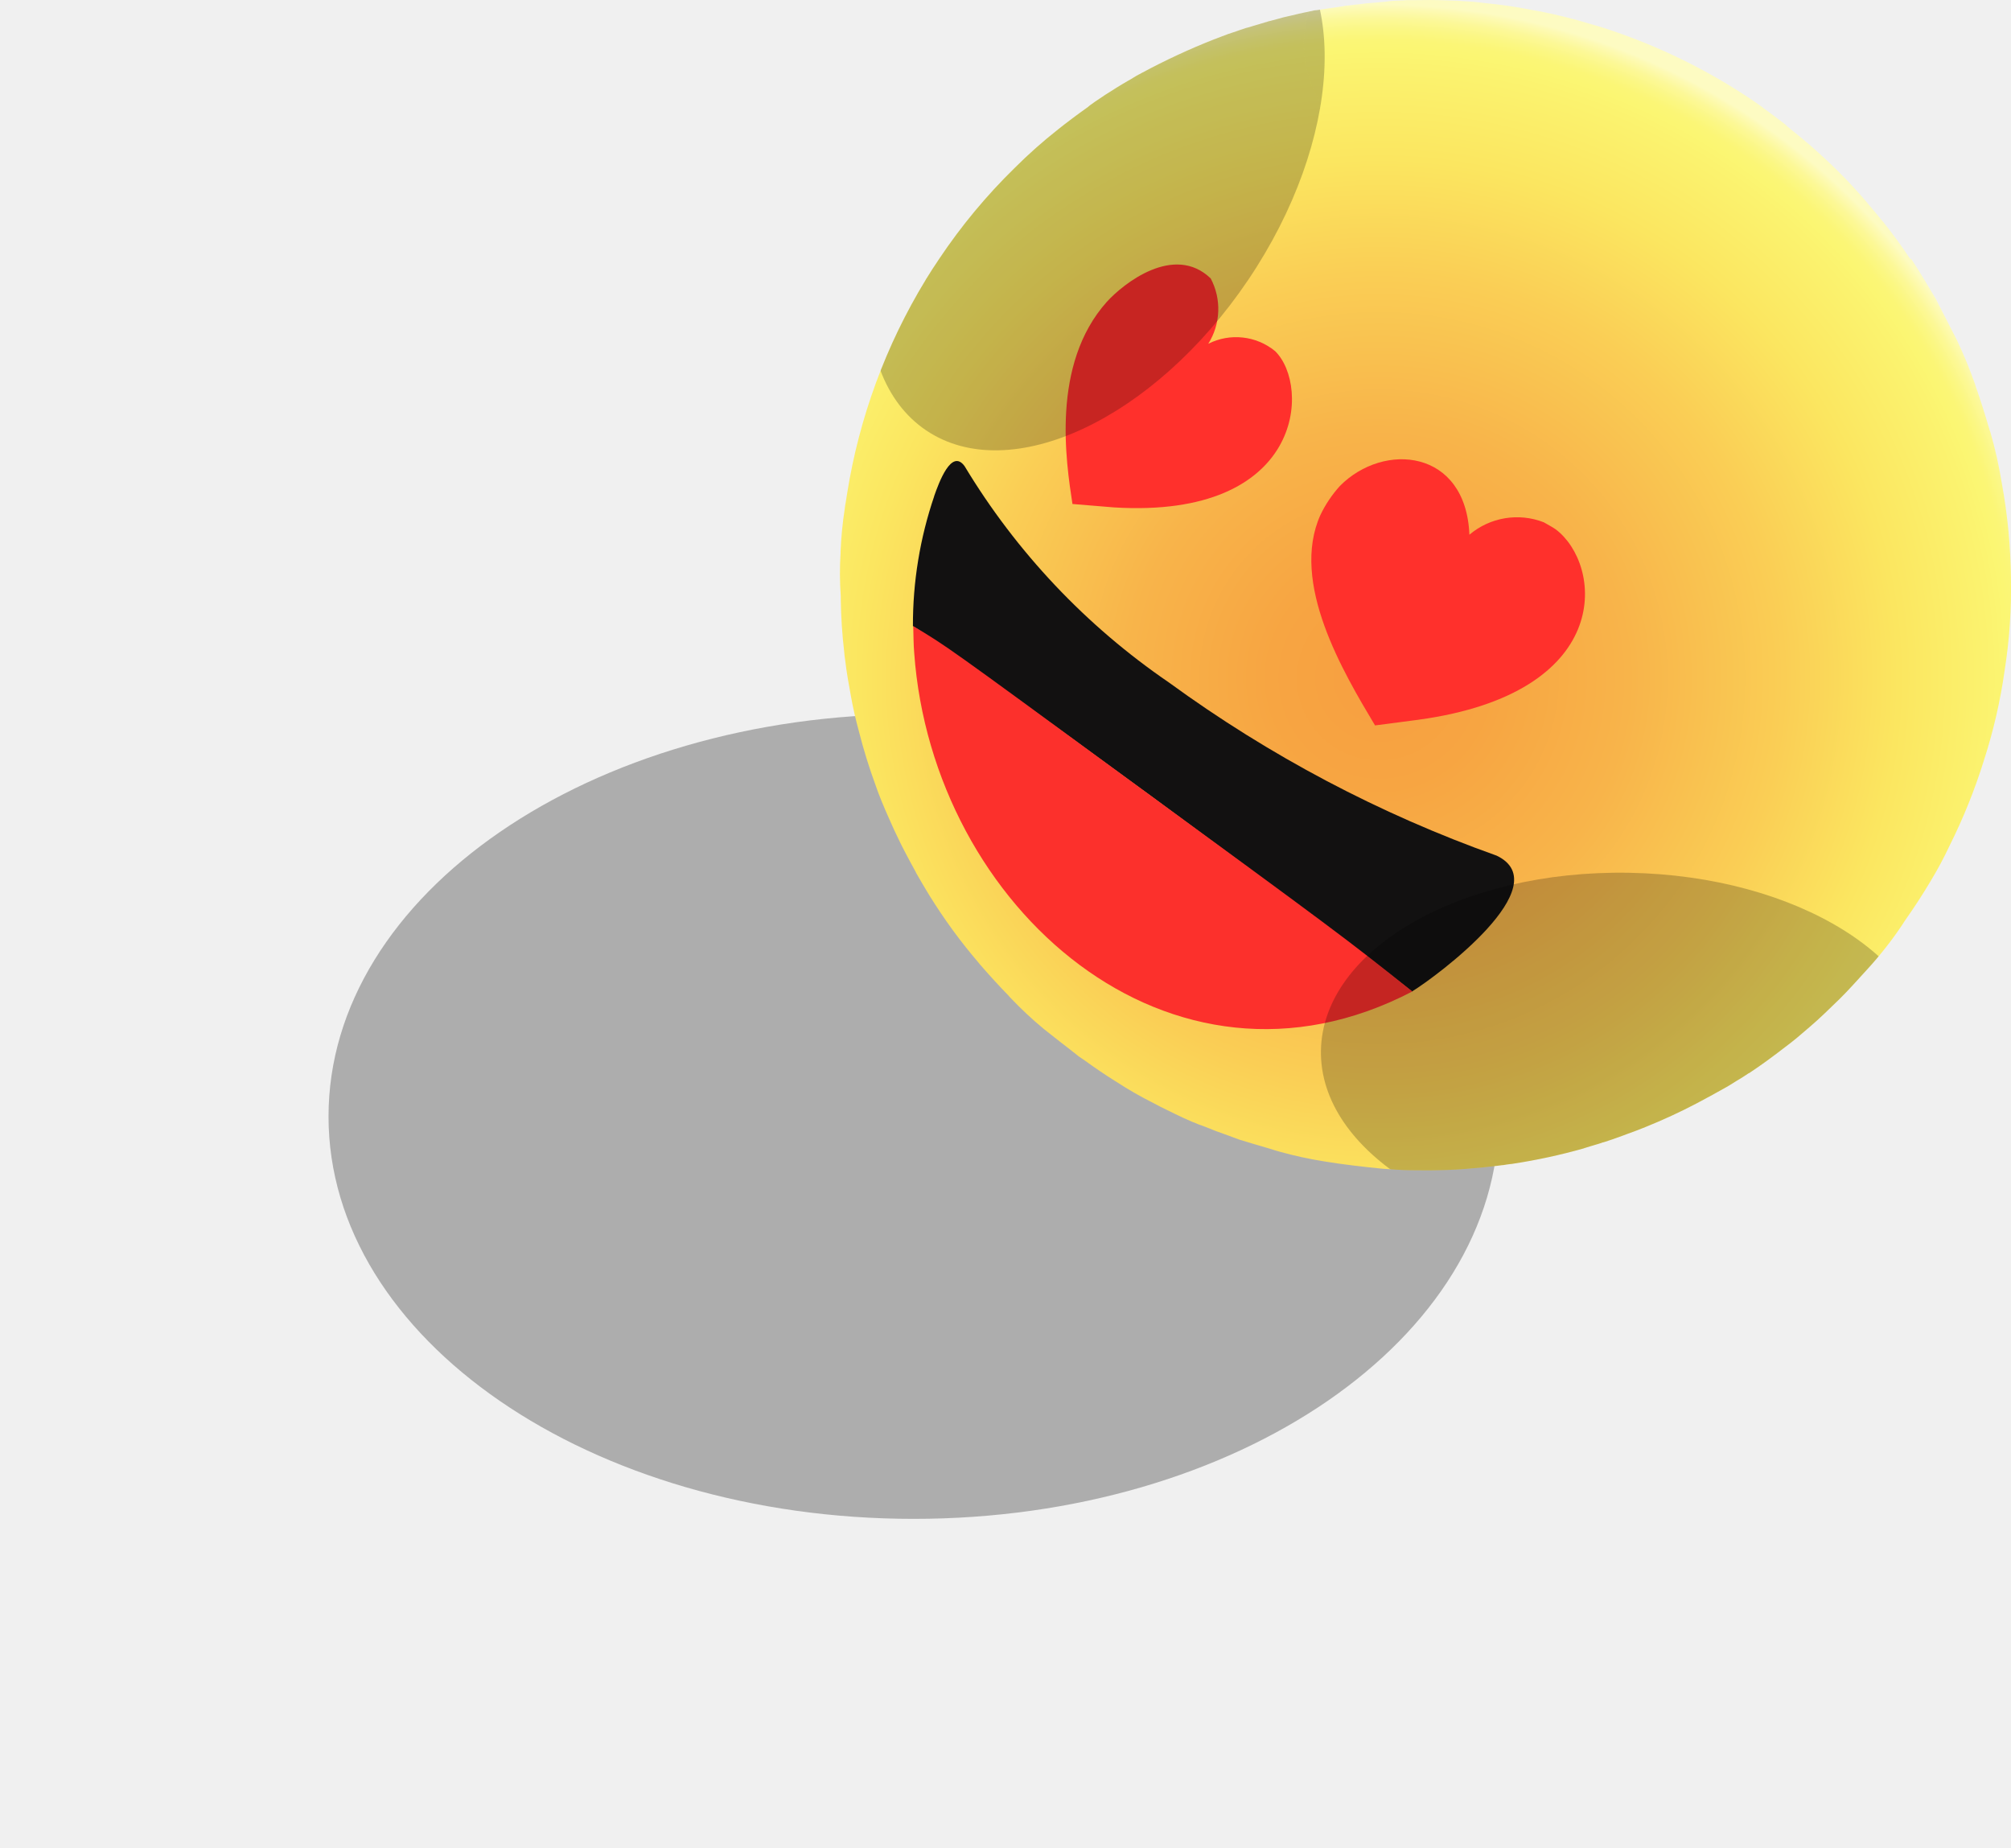
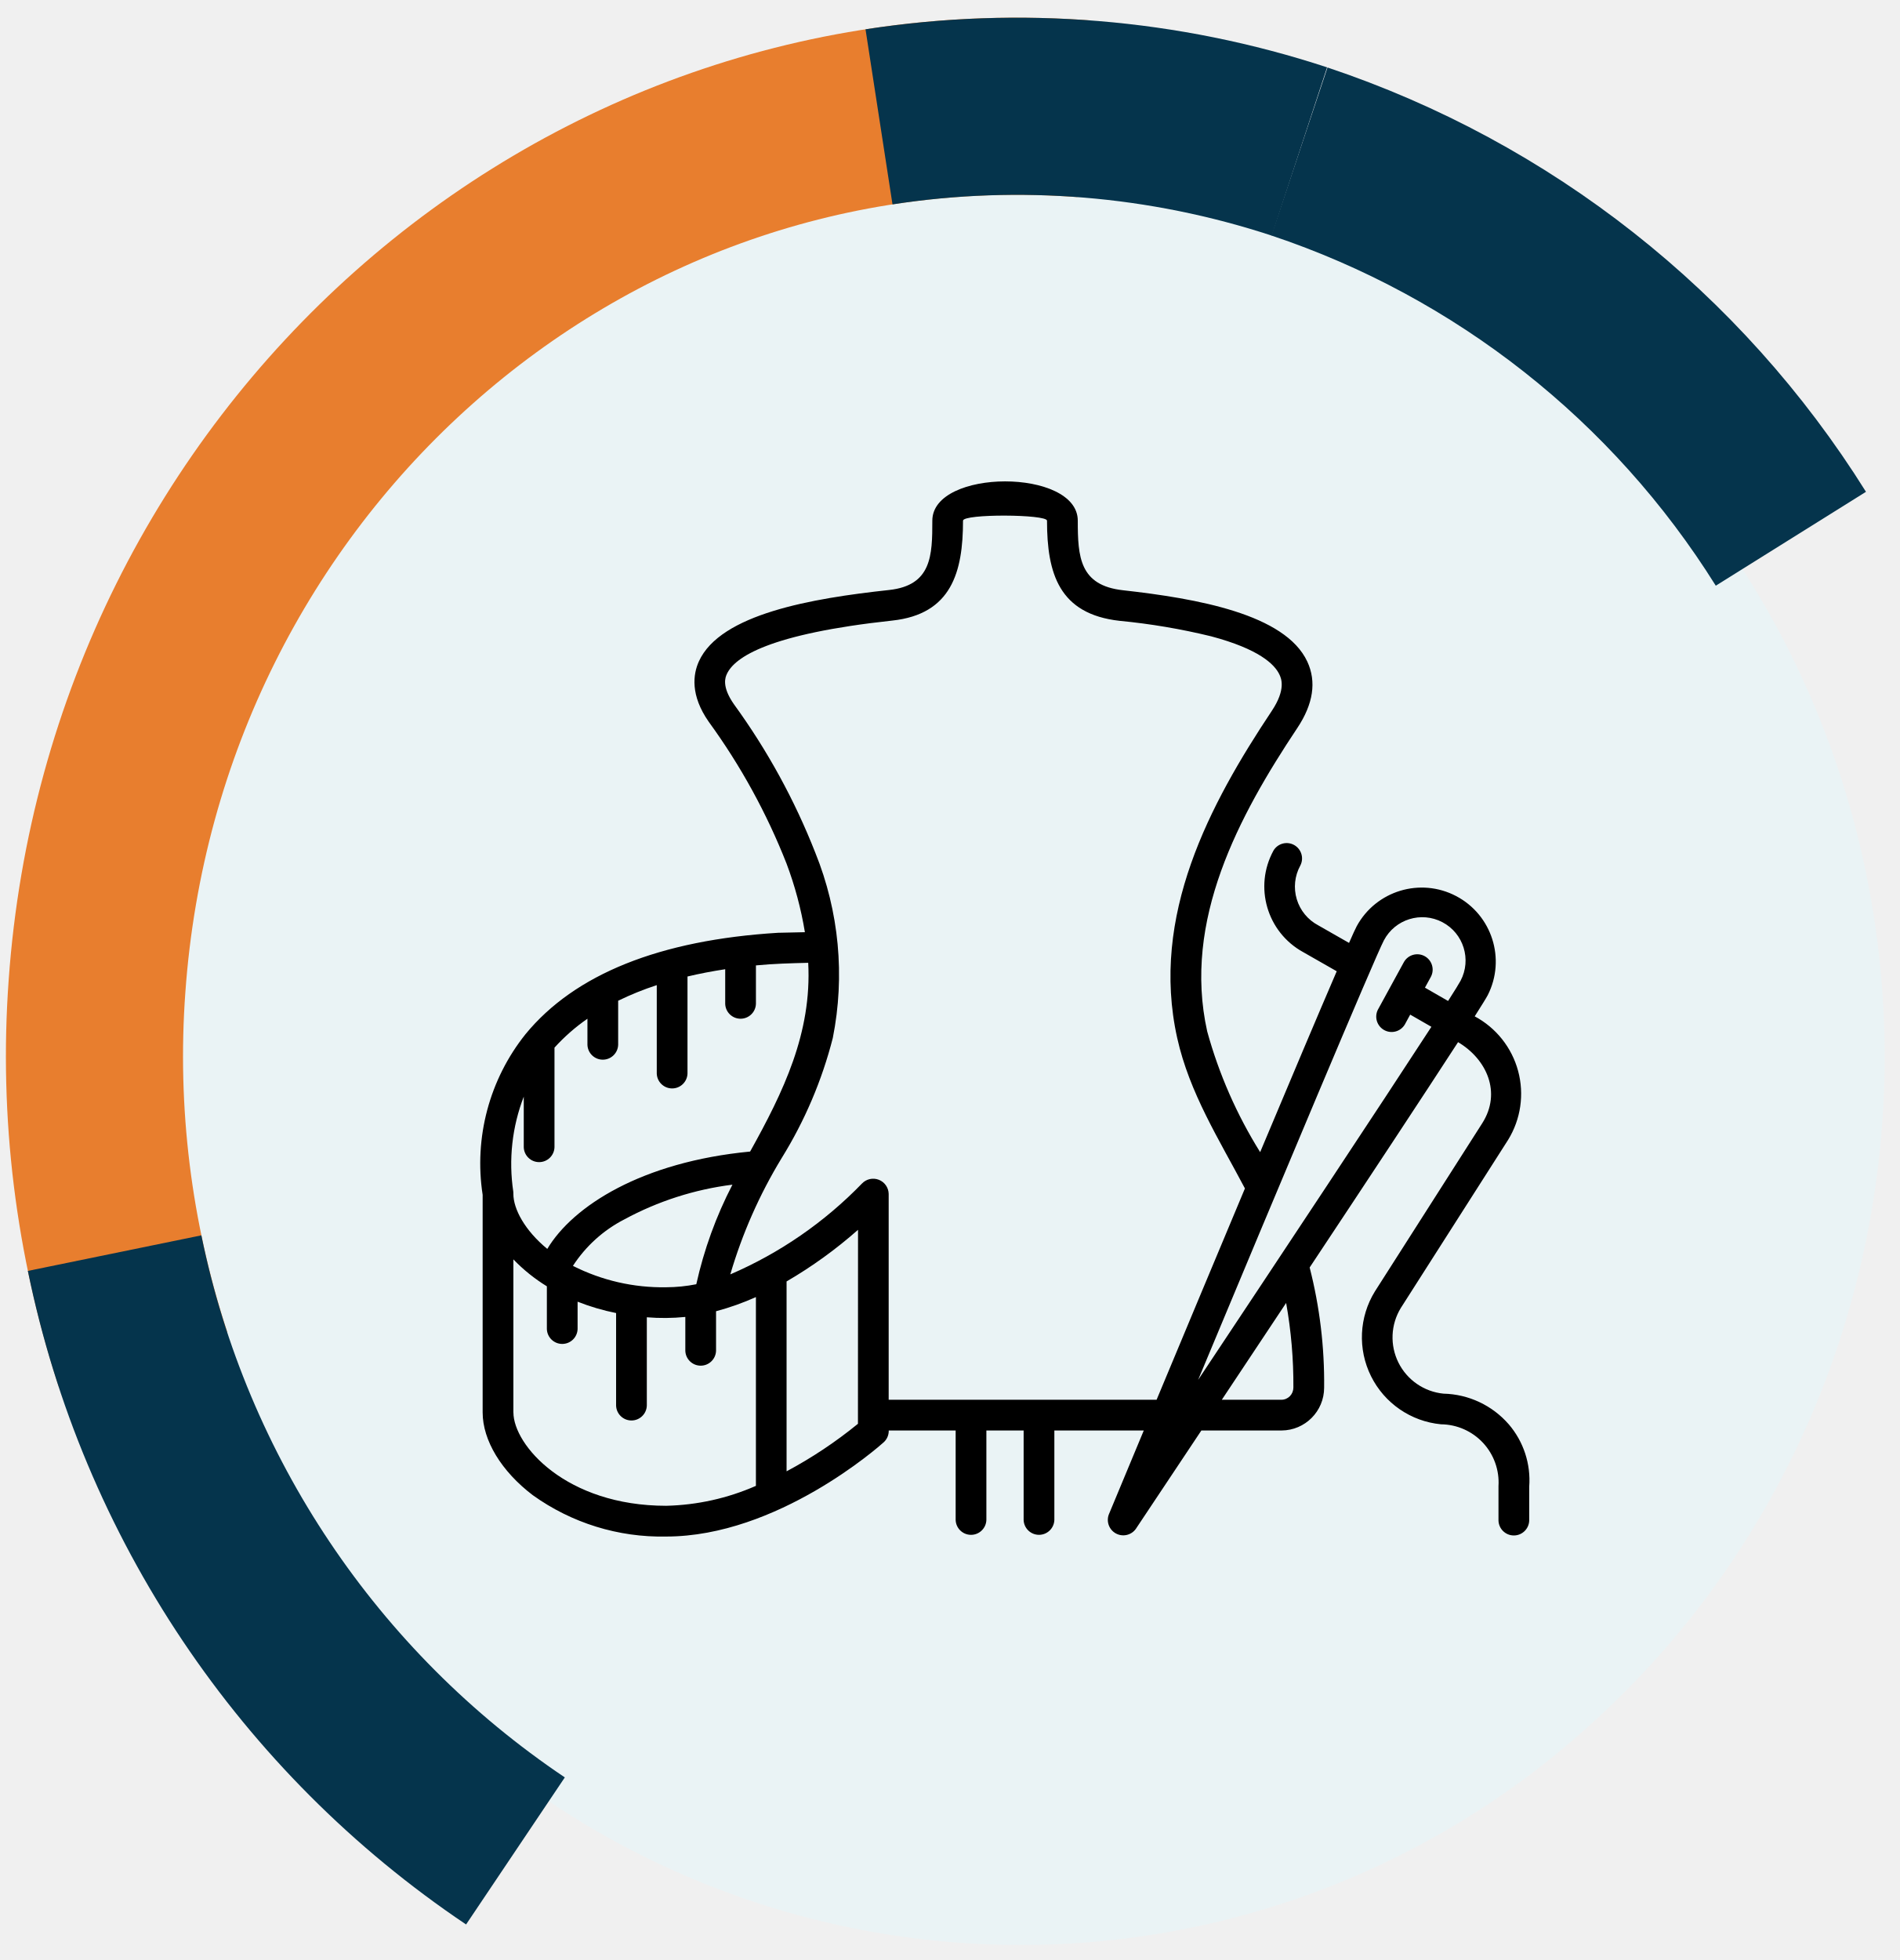
- <svg xmlns="http://www.w3.org/2000/svg" xmlns:xlink="http://www.w3.org/1999/xlink" width="82.478" height="75.758" viewBox="0 0 82.478 75.758">
-   <defs>
-     <radialGradient id="radial-gradient" cx="0.471" cy="0.58" r="0.575" gradientTransform="matrix(-0.999, -0.004, -0.004, 1, 0.933, 0.001)" gradientUnits="objectBoundingBox">
-       <stop offset="0" stop-color="#f79f40" />
-       <stop offset="0.163" stop-color="#f7a542" />
-       <stop offset="0.371" stop-color="#f8b44a" />
-       <stop offset="0.601" stop-color="#face55" />
-       <stop offset="0.771" stop-color="#fbe660" />
-       <stop offset="0.91" stop-color="#fbf36f" />
-       <stop offset="0.932" stop-color="#fbf672" />
-       <stop offset="0.947" stop-color="#fbf676" />
-       <stop offset="0.962" stop-color="#fbf783" />
-       <stop offset="0.978" stop-color="#fcf897" />
-       <stop offset="0.994" stop-color="#fdfab4" />
-       <stop offset="1" stop-color="#fdfbc2" />
-     </radialGradient>
-     <clipPath id="clip-path">
-       <path id="Trazado_116496" data-name="Trazado 116496" d="M52.65,29.84v-.06c0-.11-.03-.77-.15-1.75-.01-.09-.02-.17-.03-.26-.02-.12-.04-.25-.06-.38a23.894,23.894,0,0,0-3.15-8.77c0-.01-.01-.01-.01-.02-.17-.29-.35-.57-.54-.85h0a23.353,23.353,0,0,0-3.06-3.74,20.449,20.449,0,0,0-1.77-1.6c-.39-.32-.78-.62-1.19-.91a.265.265,0,0,1-.06-.05l-.05-.04-.21-.15c-.26-.18-.55-.37-.86-.57h0c-.01-.01-.02-.01-.03-.02-.15-.09-.3-.19-.47-.28-.07-.04-.15-.09-.22-.13s-.12-.07-.19-.11a1.092,1.092,0,0,0-.15-.08,25.413,25.413,0,0,0-2.93-1.4c-.26-.11-.47-.18-.58-.23l-.18-.07-.18-.07c-.01,0-.02-.01-.03-.01l-.04-.01-.3-.1-.04-.01c-.01,0-.03-.01-.04-.01l-.2-.07a2.759,2.759,0,0,0-.27-.08l-.23-.07c-.04-.01-.09-.03-.13-.04-.01,0-.03-.01-.04-.01s-.03-.01-.05-.01a.636.636,0,0,1-.07-.02l-.26-.07-.22-.06c-.07-.02-.14-.03-.21-.05h-.01l-.13-.03-.25-.06-.18-.04a2.049,2.049,0,0,0-.24-.05c-.01,0-.03-.01-.04-.01-.06-.01-.12-.03-.18-.04l-.11-.02-.13-.03h-.02l-.04-.01c-.02,0-.05-.01-.07-.01a1.766,1.766,0,0,1-.2-.04.6.6,0,0,0-.12-.02h0a2.068,2.068,0,0,1-.22-.04l-.19-.03c-.03-.01-.07-.01-.11-.02a.985.985,0,0,0-.17-.02,1,1,0,0,0-.16-.02l-.27-.03-.25-.03c-.03,0-.05-.01-.08-.01h-.02a1.641,1.641,0,0,0-.23-.02l-.34-.03c-.08-.01-.16-.01-.23-.02-.09-.01-.17-.01-.26-.02s-.18-.01-.27-.02A.97.97,0,0,1,29.76,7h-.37c-.48-.01-.96-.01-1.45,0-.11,0-.21,0-.31.01s-.22.01-.32.02c-.07,0-.13.01-.19.01-.16.01-.31.02-.46.04-.05,0-.11.01-.16.01-.22.02-.43.04-.64.07-.1.01-.2.02-.3.04h-.01c-.02,0-.04.01-.06.01q-.24.03-.45.06c-.11.02-.23.04-.34.05-.26.04-.47.08-.61.11-.7.14-1.38.3-2.06.5-.41.11-.77.22-1.21.38a24.021,24.021,0,0,0-5.31,2.61h0c-.17.11-.33.22-.49.33a.265.265,0,0,0-.06.05c-.28.2-.56.4-.84.61a.423.423,0,0,1-.07.05l-.02.02-.02.02c-.01.01-.02.02-.03.02s-.02.01-.03.02c-.08.06-.15.12-.23.18-.15.12-.3.24-.44.36-.08.07-.16.13-.24.2-.16.14-.32.27-.46.4l-.02.02-.02.02c-.03.03-.07.06-.1.09-.75.69-1.21,1.19-1.24,1.22-.23.25-.46.51-.69.77-.16.19-.33.38-.5.59-.01.01-.02.03-.04.04l-.03.03c-.34.42-.69.89-1.08,1.46l-.01.01-.01.01c-.01.01-.01.02-.02.02-.18.26-.36.55-.54.86-.16.26-.32.52-.46.75l-.46.88c-.15.29-.29.56-.42.82a16.758,16.758,0,0,0-.76,1.82h0v.01c-.22.6-.42,1.23-.6,1.84l-.01.02a.037.037,0,0,1-.01.03,17.968,17.968,0,0,0-.5,2.13,23.506,23.506,0,0,0-.17,7.66,22.794,22.794,0,0,0,.82,3.68,23.944,23.944,0,0,0,1.38,3.51,15.311,15.311,0,0,0,.75,1.42c.32.56.68,1.11,1.06,1.66.04.07.09.13.13.2a16,16,0,0,0,1.39,1.8c.34.37.78.88,1.14,1.24s.83.82,1.22,1.15h0c.42.37.6.53.99.83q.72.585,1.47,1.08h.01c.16.11.32.22.49.32.19.12.38.24.55.34.09.05.22.13.36.21a.573.573,0,0,1,.07.04c.15.09.33.18.52.29.04.02.09.05.13.07a22.789,22.789,0,0,0,2.12,1c.18.07.42.17.7.28l.24.09.42.15.3.1.11.03c.01,0,.01,0,.02.01l.16.05a2.759,2.759,0,0,0,.27.08l.26.08c.01,0,.02,0,.02.01a22.1,22.1,0,0,0,2.96.66l.09.01c.08.01.17.03.27.04h.03l.23.03.53.06c.24.03.56.05.79.07s.49.03.74.04h.02c.13.01.25.01.37.01.33.01.77,0,1.1.01s.79-.03,1.13-.05c.72-.06,1.68-.17,2.39-.28a18.747,18.747,0,0,0,1.84-.38c.14-.04.28-.08.43-.12.43-.12.87-.25,1.24-.36l.43-.16c.35-.12.69-.25,1.03-.38l.17-.06c.4-.15.89-.38,1.32-.59.19-.09.37-.18.55-.28a15.71,15.71,0,0,0,1.56-.88c.02-.01.03-.02.05-.03.41-.26.82-.52,1.22-.81.09-.06.18-.12.26-.17l.44-.34c.12-.09.23-.18.35-.27l.66-.52a14.289,14.289,0,0,0,1.37-1.26l.03-.03.07-.07c.35-.35.74-.77,1.2-1.29a.138.138,0,0,0,.03-.04h0a20.958,20.958,0,0,0,2.02-2.71c.01-.01.01-.02.02-.03.19-.3.38-.61.57-.95v-.01h0c.08-.14.16-.29.24-.44.11-.2.22-.41.31-.59l.09-.18c.16-.32.31-.65.47-.99.21-.47.41-.94.56-1.36h0c.26-.7.5-1.44.71-2.23.13-.48.25-.96.33-1.41.1-.48.18-.98.25-1.5.02-.12.03-.23.05-.34.08-.69.14-1.41.16-2.14v-.13C52.68,31.04,52.68,30.45,52.65,29.84Z" transform="translate(-4.654 -6.992)" />
-     </clipPath>
-     <linearGradient id="linear-gradient" x1="-0.166" y1="-323.933" x2="-1.166" y2="-323.933" gradientUnits="objectBoundingBox">
-       <stop offset="0" stop-color="#19b79c" />
-       <stop offset="0.405" stop-color="#1dbb9e" />
-       <stop offset="0.825" stop-color="#2ac8a3" />
-       <stop offset="0.997" stop-color="#31cfa6" />
-     </linearGradient>
-     <linearGradient id="linear-gradient-2" x1="-2.106" y1="-363.238" x2="-3.08" y2="-363.238" xlink:href="#linear-gradient" />
-     <clipPath id="clip-path-2">
-       <path id="Trazado_116504" data-name="Trazado 116504" d="M4.652,29.65v-.06a15.757,15.757,0,0,1,.17-1.74,2.335,2.335,0,0,1,.04-.26c.02-.12.04-.25.06-.38a24.088,24.088,0,0,1,3.22-8.75c0-.01.01-.01.01-.02.18-.29.36-.57.55-.85h0a23.39,23.39,0,0,1,3.09-3.72,20.134,20.134,0,0,1,1.78-1.58q.585-.465,1.2-.9a.265.265,0,0,0,.06-.05l.05-.04.21-.15c.26-.18.55-.37.86-.56h0c.01-.01.02-.01.03-.02.15-.09.31-.19.47-.28a2.53,2.53,0,0,0,.22-.13c.06-.04.12-.07.19-.11.05-.03.1-.05.15-.08a27.308,27.308,0,0,1,2.95-1.37c.26-.1.47-.18.58-.22l.18-.06.18-.06c.01,0,.02-.01.03-.01l.05-.02.3-.1.04-.01c.01,0,.03-.01.04-.01l.2-.06c.08-.02.19-.06.27-.08l.23-.07a.647.647,0,0,0,.13-.04c.01,0,.03-.01.04-.01s.03-.01.05-.01a.637.637,0,0,0,.07-.02l.26-.07.22-.06c.07-.02.14-.03.21-.05h.01l.13-.03c.08-.02.18-.04.25-.06l.18-.04c.08-.02.16-.03.24-.05.01,0,.03-.01.04-.01a1.163,1.163,0,0,0,.18-.04l.11-.01.13-.02h.02l.04-.01c.02,0,.05-.01.07-.01l.2-.03c.04-.01.09-.01.13-.02h0l.22-.03.19-.03a.516.516,0,0,0,.11-.02.985.985,0,0,1,.17-.02c.06-.01.11-.01.16-.02l.27-.03.25-.03c.03,0,.05-.01.08-.01h.02c.07-.01.15-.01.23-.02l.34-.03c.08-.01.16-.01.23-.02a1.569,1.569,0,0,1,.24-.03,2.437,2.437,0,0,1,.27-.01.86.86,0,0,1,.16-.01l.15-.01h.24c.49-.01.97-.01,1.45.01.11,0,.21.01.31.01s.22.01.32.02c.07,0,.13.01.19.01.16.01.31.02.46.04.05.01.11.01.16.02.22.02.43.05.64.07.1.01.2.03.3.04h.01c.02,0,.04.01.06.01.16.02.31.05.45.07l.34.06c.26.05.47.09.6.11.69.14,1.38.31,2.06.52.41.11.76.23,1.21.39a24.178,24.178,0,0,1,5.28,2.65h0c.16.11.33.22.49.34a.265.265,0,0,1,.06.05c.28.2.56.41.83.62a.424.424,0,0,0,.07.05l.02.02.02.02.03.03c.01.01.02.01.02.02.08.06.15.12.22.18.15.12.3.24.44.36.08.07.16.14.24.2.16.14.31.28.46.41l.02.02.02.02c.03.03.07.06.1.09.75.69,1.2,1.2,1.23,1.23.23.25.46.51.68.78.16.19.32.38.49.59.01.01.02.03.04.04l.02.03c.33.42.69.89,1.07,1.47l.04.01.01.01c.01.01.01.02.02.02.17.26.36.56.54.86.16.26.31.53.45.75l.45.88c.15.29.29.56.42.82a18.431,18.431,0,0,1,.75,1.83h0v.01c.21.6.41,1.23.59,1.85l.01.02a.037.037,0,0,0,.01.03,17.59,17.59,0,0,1,.48,2.14,22.71,22.71,0,0,1,.37,3.87,21.465,21.465,0,0,1-.26,3.8,21.96,21.96,0,0,1-.85,3.68,23.286,23.286,0,0,1-1.41,3.5,15.244,15.244,0,0,1-.76,1.42c-.33.56-.69,1.11-1.07,1.65-.04.07-.09.13-.13.2a15.2,15.2,0,0,1-1.41,1.79c-.34.37-.79.88-1.15,1.23s-.84.82-1.22,1.14h0c-.43.37-.6.52-1,.82-.49.38-.98.74-1.48,1.07H41.9c-.16.11-.32.21-.49.31-.19.12-.38.24-.55.33-.09.05-.22.12-.36.2a.574.574,0,0,0-.07.04c-.15.08-.33.18-.52.28-.04.02-.09.05-.13.07a23.108,23.108,0,0,1-2.12.98c-.18.07-.42.17-.71.27l-.24.09-.42.15-.3.1-.11.03c-.01,0-.01,0-.02.01l-.16.05c-.08.02-.19.06-.27.08l-.26.08c-.01,0-.02,0-.02.01a23.962,23.962,0,0,1-2.96.64l-.09.01c-.08.01-.17.02-.27.04H31.8l-.23.03-.53.06c-.24.02-.56.05-.79.07s-.49.03-.74.04h-.02c-.13,0-.25.01-.37.01-.33.01-.77,0-1.1,0s-.79-.04-1.13-.06c-.72-.07-1.68-.18-2.39-.3a16.281,16.281,0,0,1-1.84-.4c-.14-.04-.28-.08-.43-.13-.43-.12-.87-.26-1.24-.37l-.43-.16c-.35-.12-.69-.25-1.03-.39l-.17-.06c-.4-.15-.88-.38-1.32-.6-.19-.09-.37-.18-.55-.28a15.612,15.612,0,0,1-1.55-.89.219.219,0,0,0-.05-.03c-.41-.26-.81-.53-1.21-.82-.09-.06-.17-.12-.25-.17L14,49.97c-.12-.09-.23-.18-.35-.27l-.66-.52a15.233,15.233,0,0,1-1.36-1.27l-.03-.03-.06-.07c-.34-.35-.74-.78-1.19-1.3a.138.138,0,0,1-.03-.04h0a21.889,21.889,0,0,1-2-2.73c-.01-.01-.01-.02-.02-.03-.18-.3-.37-.61-.56-.95v-.01h0c-.08-.14-.16-.29-.24-.44-.11-.21-.22-.41-.31-.59l-.09-.18c-.16-.32-.31-.65-.46-.99-.21-.47-.41-.95-.55-1.36h0a22.441,22.441,0,0,1-.69-2.23c-.13-.48-.24-.96-.32-1.41-.09-.49-.18-.98-.24-1.5-.02-.12-.03-.23-.04-.34a21.166,21.166,0,0,1-.14-2.14v-.13A13.347,13.347,0,0,1,4.652,29.65Z" transform="translate(-4.627 -6.983)" fill="url(#radial-gradient)" />
-     </clipPath>
-   </defs>
-   <g id="Grupo_157926" data-name="Grupo 157926" transform="translate(13.474)">
-     <ellipse id="Elipse_4737" data-name="Elipse 4737" cx="24" cy="16.5" rx="24" ry="16.5" transform="translate(0 29.284)" fill="#0b0b0b" opacity="0.292" style="mix-blend-mode: multiply;isolation: isolate" />
-     <path id="Trazado_116493" data-name="Trazado 116493" d="M4.652,29.65v-.06a15.757,15.757,0,0,1,.17-1.74,2.335,2.335,0,0,1,.04-.26c.02-.12.04-.25.06-.38a24.088,24.088,0,0,1,3.22-8.75c0-.01.01-.01.01-.02.18-.29.36-.57.55-.85h0a23.39,23.39,0,0,1,3.09-3.72,20.134,20.134,0,0,1,1.78-1.58q.585-.465,1.2-.9a.265.265,0,0,0,.06-.05l.05-.04.21-.15c.26-.18.55-.37.86-.56h0c.01-.01.02-.01.03-.02.15-.09.31-.19.47-.28a2.53,2.53,0,0,0,.22-.13c.06-.04.12-.07.19-.11.05-.03.1-.05.15-.08a27.308,27.308,0,0,1,2.95-1.37c.26-.1.47-.18.58-.22l.18-.06.18-.06c.01,0,.02-.01.03-.01l.05-.02.3-.1.04-.01c.01,0,.03-.01.04-.01l.2-.06c.08-.02.19-.06.27-.08l.23-.07a.647.647,0,0,0,.13-.04c.01,0,.03-.01.04-.01s.03-.01.05-.01a.637.637,0,0,0,.07-.02l.26-.07.22-.06c.07-.02.14-.03.21-.05h.01l.13-.03c.08-.02.18-.04.25-.06l.18-.04c.08-.02.16-.03.24-.05.01,0,.03-.01.04-.01a1.163,1.163,0,0,0,.18-.04l.11-.01.13-.02h.02l.04-.01c.02,0,.05-.01.07-.01l.2-.03c.04-.01.09-.01.13-.02h0l.22-.03.19-.03a.516.516,0,0,0,.11-.02.985.985,0,0,1,.17-.02c.06-.01.11-.01.16-.02l.27-.03.25-.03c.03,0,.05-.01.08-.01h.02c.07-.01.15-.01.23-.02l.34-.03c.08-.01.16-.01.23-.02a1.569,1.569,0,0,1,.24-.03,2.437,2.437,0,0,1,.27-.01.86.86,0,0,1,.16-.01l.15-.01h.24c.49-.01.97-.01,1.45.01.11,0,.21.01.31.01s.22.01.32.02c.07,0,.13.01.19.01.16.01.31.02.46.04.05.01.11.01.16.02.22.02.43.05.64.07.1.01.2.03.3.04h.01c.02,0,.04.01.06.01.16.02.31.05.45.07l.34.06c.26.05.47.09.6.11.69.14,1.38.31,2.06.52.41.11.76.23,1.21.39a24.178,24.178,0,0,1,5.28,2.65h0c.16.11.33.22.49.34a.265.265,0,0,1,.06.05c.28.2.56.41.83.62a.424.424,0,0,0,.07.05l.02.02.02.02.03.03c.01.01.02.01.02.02.08.06.15.12.22.18.15.12.3.24.44.36.08.07.16.14.24.2.16.14.31.28.46.41l.02.02.02.02c.03.03.07.06.1.09.75.69,1.2,1.2,1.23,1.23.23.25.46.51.68.78.16.19.32.38.49.59.01.01.02.03.04.04l.02.03c.33.42.69.89,1.07,1.47l.04.01.01.01c.01.01.01.02.02.02.17.26.36.56.54.86.16.26.31.53.45.75l.45.88c.15.29.29.56.42.82a18.431,18.431,0,0,1,.75,1.83h0v.01c.21.6.41,1.23.59,1.85l.01.02a.037.037,0,0,0,.01.03,17.59,17.59,0,0,1,.48,2.14,22.71,22.71,0,0,1,.37,3.87,21.465,21.465,0,0,1-.26,3.8,21.96,21.96,0,0,1-.85,3.68,23.286,23.286,0,0,1-1.41,3.5,15.244,15.244,0,0,1-.76,1.42c-.33.56-.69,1.11-1.07,1.65-.04.07-.09.13-.13.2a15.2,15.2,0,0,1-1.41,1.79c-.34.37-.79.88-1.15,1.23s-.84.82-1.22,1.14h0c-.43.37-.6.52-1,.82-.49.38-.98.74-1.48,1.07H41.9c-.16.11-.32.21-.49.31-.19.12-.38.24-.55.33-.09.05-.22.12-.36.2a.574.574,0,0,0-.07.04c-.15.08-.33.18-.52.28-.04.02-.09.05-.13.07a23.108,23.108,0,0,1-2.12.98c-.18.07-.42.17-.71.27l-.24.09-.42.15-.3.1-.11.03c-.01,0-.01,0-.02.01l-.16.05c-.08.02-.19.06-.27.08l-.26.08c-.01,0-.02,0-.02.01a23.962,23.962,0,0,1-2.96.64l-.09.01c-.08.01-.17.02-.27.04H31.8l-.23.03-.53.06c-.24.02-.56.05-.79.07s-.49.03-.74.04h-.02c-.13,0-.25.01-.37.01-.33.01-.77,0-1.1,0s-.79-.04-1.13-.06c-.72-.07-1.68-.18-2.39-.3a16.281,16.281,0,0,1-1.84-.4c-.14-.04-.28-.08-.43-.13-.43-.12-.87-.26-1.24-.37l-.43-.16c-.35-.12-.69-.25-1.03-.39l-.17-.06c-.4-.15-.88-.38-1.32-.6-.19-.09-.37-.18-.55-.28a15.612,15.612,0,0,1-1.55-.89.219.219,0,0,0-.05-.03c-.41-.26-.81-.53-1.21-.82-.09-.06-.17-.12-.25-.17L14,49.97c-.12-.09-.23-.18-.35-.27l-.66-.52a15.233,15.233,0,0,1-1.36-1.27l-.03-.03-.06-.07c-.34-.35-.74-.78-1.19-1.3a.138.138,0,0,1-.03-.04h0a21.889,21.889,0,0,1-2-2.73c-.01-.01-.01-.02-.02-.03-.18-.3-.37-.61-.56-.95v-.01h0c-.08-.14-.16-.29-.24-.44-.11-.21-.22-.41-.31-.59l-.09-.18c-.16-.32-.31-.65-.46-.99-.21-.47-.41-.95-.55-1.36h0a22.441,22.441,0,0,1-.69-2.23c-.13-.48-.24-.96-.32-1.41-.09-.49-.18-.98-.24-1.5-.02-.12-.03-.23-.04-.34a21.166,21.166,0,0,1-.14-2.14v-.13A13.347,13.347,0,0,1,4.652,29.65Z" transform="translate(16.349 -6.983)" fill="url(#radial-gradient)" />
-     <g id="Grupo_86225" data-name="Grupo 86225" transform="translate(20.955 0.009)" clip-path="url(#clip-path)">
-       <path id="Trazado_116494" data-name="Trazado 116494" d="M50.67,21.64a4.37,4.37,0,0,1,.18-.46C50.8,21.33,50.74,21.48,50.67,21.64Z" transform="translate(-48.844 -6.992)" fill="url(#linear-gradient)" />
-       <path id="Trazado_116495" data-name="Trazado 116495" d="M4.7,34.92c.03-.14.05-.28.08-.41C4.75,34.65,4.73,34.79,4.7,34.92Z" transform="translate(43.196 -6.992)" fill="url(#linear-gradient-2)" />
-     </g>
-     <path id="Trazado_116497" data-name="Trazado 116497" d="M25.873,27.33A16.375,16.375,0,0,0,25,32.66c2.26,1.39,16.97,12.2,20.47,14.98,1.03-.63,6.02-4.35,3.47-5.57a52.925,52.925,0,0,1-13.44-7.1,28.664,28.664,0,0,1-8.38-8.87c-.54-.75-1.06.69-1.25,1.23" transform="translate(-1.032 -6.983)" fill="#121111" />
-     <path id="Trazado_116499" data-name="Trazado 116499" d="M29.22,33.76c.75,10.43,10.52,19.05,20.43,13.88-2.65-2.12-3.33-2.62-11.66-8.71-7.45-5.46-7.45-5.46-8.81-6.27.01.33.01.77.04,1.1" transform="translate(-5.199 -6.983)" fill="#fc302c" />
-     <g id="Grupo_86231" data-name="Grupo 86231" transform="translate(40.307 18.833)">
-       <path id="Trazado_116501" data-name="Trazado 116501" d="M22.473,28.1c-1.25,2.78.93,6.44,2.24,8.63.65-.09,1.52-.19,2.17-.29,7.67-1.22,7.14-6.32,5.24-7.75-.14-.1-.34-.2-.49-.29a3.024,3.024,0,0,0-3.05.51c-.14-3.51-3.51-3.82-5.31-2a4.969,4.969,0,0,0-.8,1.19" transform="translate(-22.099 -25.816)" fill="#ff302c" />
-     </g>
-     <g id="Grupo_86232" data-name="Grupo 86232" transform="translate(30.232 10.846)">
-       <path id="Trazado_116503" data-name="Trazado 116503" d="M35.806,19.36c-2.3,2.57-1.67,6.58-1.41,8.29.51.04,1.19.1,1.7.14,7.78.48,8.08-4.98,6.61-6.41a2.529,2.529,0,0,0-2.74-.3,2.679,2.679,0,0,0,.1-2.68c-1.5-1.44-3.58.21-4.26.96" transform="translate(-34.117 -17.829)" fill="#ff302c" />
-     </g>
-     <g id="Enmascarar_grupo_59" data-name="Enmascarar grupo 59" transform="translate(20.976 0)" clip-path="url(#clip-path-2)">
-       <g id="Grupo_86233" data-name="Grupo 86233" transform="translate(-2.683 -7.272)" opacity="0.561" style="mix-blend-mode: multiply;isolation: isolate">
-         <g id="Grupo_86230" data-name="Grupo 86230" transform="translate(0)">
-           <ellipse id="Elipse_4734" data-name="Elipse 4734" cx="12.5" cy="7.5" rx="12.5" ry="7.5" transform="translate(21.707 1.557)" fill="#fff" opacity="0.743" />
-           <ellipse id="Elipse_4735" data-name="Elipse 4735" cx="12.5" cy="7.5" rx="12.5" ry="7.5" transform="translate(26.415 8.388) rotate(124)" opacity="0.387" />
-           <ellipse id="Elipse_4736" data-name="Elipse 4736" cx="12.5" cy="7.5" rx="12.5" ry="7.5" transform="matrix(-1, -0.017, 0.017, -1, 47.282, 58.274)" opacity="0.387" />
-         </g>
+ <svg xmlns="http://www.w3.org/2000/svg" width="146.115" height="150.703" viewBox="0 0 146.115 150.703">
+   <g id="Grupo_1212291" data-name="Grupo 1212291" transform="translate(13685.615 12040.823)">
+     <g id="Grupo_1212169" data-name="Grupo 1212169" transform="translate(-14499.097 -12245.865)">
+       <g id="Grupo_1211759" data-name="Grupo 1211759" transform="translate(-3)">
+         <path id="Trazado_1276295" data-name="Trazado 1276295" d="M1011.3,358.248c-24.447-28.067-22.132-71.194,5.169-96.327a65.1,65.1,0,0,1,93.7,5.314c24.447,28.068,22.132,71.195-5.17,96.327a65.1,65.1,0,0,1-93.7-5.315" transform="translate(-160.05 -44.827) rotate(1)" fill="#eaf3f5" />
+         <path id="Trazado_1276296" data-name="Trazado 1276296" d="M991.385,335.132a74.545,74.545,0,0,1-4.043-28.648c2.157-40.2,35.606-70.99,74.709-68.772" transform="translate(-157.9 -42.807) rotate(1)" fill="none" stroke="#e87e2e" stroke-width="13.621" />
+         <path id="Trazado_1276297" data-name="Trazado 1276297" d="M1118.98,241.956a71.149,71.149,0,0,1,38.308,29.111" transform="translate(-198.17 -44.757) rotate(1)" fill="none" stroke="#05344c" stroke-width="13.621" />
+         <path id="Trazado_1276298" data-name="Trazado 1276298" d="M1072.337,238.607a69.637,69.637,0,0,1,32.376,2.1" transform="translate(-183.927 -43.26) rotate(1)" fill="none" stroke="#05344c" stroke-width="13.621" />
+         <path id="Trazado_1276299" data-name="Trazado 1276299" d="M1021.48,408.283a73.032,73.032,0,0,1-31.625-45.42" transform="translate(-158.076 -78.689) rotate(1)" fill="none" stroke="#05344c" stroke-width="13.621" />
+       </g>
+       <g id="Grupo_1212166" data-name="Grupo 1212166" transform="translate(848.969 242.055)">
+         <path id="Trazado_1277550" data-name="Trazado 1277550" d="M80.544,72.5a6.853,6.853,0,0,0-5.021-2.356,4.344,4.344,0,0,1-3.28-6.587l8.25-12.924a6.753,6.753,0,0,0-2.567-9.5c.537-.843.888-1.411,1.005-1.633a5.694,5.694,0,0,0-10.078-5.3c-.1.182-.3.626-.591,1.287l-2.371-1.353a3.367,3.367,0,0,1-1.38-4.59,1.182,1.182,0,0,0-2.057-1.163,5.757,5.757,0,0,0,2.283,7.815l2.578,1.471C65.92,40.9,63.76,46.016,61.426,51.574a35.089,35.089,0,0,1-4.073-9.285c-1.9-8.529,2.438-16.58,6.933-23.33,1.226-1.842,1.484-3.556.767-5.1-1.7-3.651-8.47-4.851-14.177-5.488C47.54,8,47.4,5.809,47.4,3.021c0-4.035-11.186-4.019-11.186,0,0,2.674-.045,4.975-3.326,5.331-5.942.642-12.973,1.845-14.626,5.486-.448.987-.679,2.6.765,4.658A48.983,48.983,0,0,1,25,29.382a27.673,27.673,0,0,1,1.414,5.281l-2,.044-.046,0c-9.112.556-15.654,3.181-19.443,7.8A15.913,15.913,0,0,0,1.631,54.856V71.585c0,2.152,1.441,4.531,3.856,6.365a16.992,16.992,0,0,0,10.257,3.18c8.559,0,16.4-6.947,16.726-7.243a1.182,1.182,0,0,0,.392-.879v-.03h5.146v6.874a1.182,1.182,0,0,0,2.363,0V72.977h2.865v6.874a1.182,1.182,0,0,0,2.363,0V72.977h6.877c-1.5,3.6-2.526,6.066-2.693,6.467a1.188,1.188,0,0,0,2.074,1.109c.283-.424,2.269-3.4,5.048-7.577h6.161a3.29,3.29,0,0,0,3.28-3.293,35.691,35.691,0,0,0-1.113-9.24c4.4-6.629,8.814-13.319,11.413-17.326,2.194,1.3,3.372,3.867,1.856,6.241l-8.25,12.924A6.719,6.719,0,0,0,75.336,72.5a4.472,4.472,0,0,1,4.419,4.753V79.9a1.182,1.182,0,0,0,2.363,0v-2.6a6.608,6.608,0,0,0-1.573-4.8ZM4.793,47.3v3.894a1.182,1.182,0,0,0,2.363,0V43.539A14.7,14.7,0,0,1,9.69,41.317v2a1.182,1.182,0,0,0,2.363,0V39.933a23,23,0,0,1,2.969-1.2v6.795a1.182,1.182,0,0,0,2.363,0V38.069q1.382-.328,2.9-.559v2.658a1.182,1.182,0,0,0,2.363,0V37.216c1.344-.131,2.673-.166,4.021-.2.288,5.4-1.915,9.926-4.467,14.513-8.32.794-13.618,4.179-15.6,7.486-1.727-1.42-2.609-3.066-2.609-4.237,0-.006,0-.012,0-.018s0-.041,0-.062,0-.042-.005-.062,0-.012,0-.018a14.373,14.373,0,0,1,.81-7.324ZM15.744,61.964a15.3,15.3,0,0,1-7.17-1.645,10.354,10.354,0,0,1,3.958-3.576,23.66,23.66,0,0,1,8.309-2.668,31.4,31.4,0,0,0-2.779,7.656A12.117,12.117,0,0,1,15.744,61.964ZM3.994,71.585V59.819A13.006,13.006,0,0,0,6.57,61.89v3.283a1.182,1.182,0,0,0,2.363,0v-2.1a17.284,17.284,0,0,0,2.961.873v7.113a1.182,1.182,0,0,0,2.363,0V64.272a16.432,16.432,0,0,0,2.961-.027v2.6a1.182,1.182,0,0,0,2.363,0V63.807a20.2,20.2,0,0,0,3.066-1.089V77.234a18.22,18.22,0,0,1-6.9,1.532c-7.714,0-11.75-4.675-11.75-7.181Zm26.5.876a34.093,34.093,0,0,1-5.489,3.655v-14.6A34.6,34.6,0,0,0,30.5,57.546Zm2.363-1.847V54.783a1.191,1.191,0,0,0-2.049-.8,31.351,31.351,0,0,1-10.131,6.99,37.488,37.488,0,0,1,3.949-8.94A33.043,33.043,0,0,0,28.559,42.8a24.958,24.958,0,0,0-1.343-14.244A51.29,51.29,0,0,0,20.959,17.14c-.974-1.39-.654-2.094-.549-2.325.6-1.314,3.288-3.094,12.728-4.113,4.553-.492,5.436-3.735,5.436-7.68,0-.54,6.46-.5,6.46,0,0,4.062.925,7.18,5.58,7.7a49.708,49.708,0,0,1,7.043,1.191c3.662.974,4.879,2.141,5.255,2.947.129.276.521,1.117-.592,2.788-4.771,7.166-9.366,15.758-7.272,25.154.939,4.214,3.221,7.8,5.207,11.564-2.388,5.694-4.852,11.595-6.793,16.247h-20.6Zm31.121-.93a.924.924,0,0,1-.917.93H58.477c1.528-2.3,3.215-4.836,4.947-7.444a35.6,35.6,0,0,1,.558,6.515Zm-7.317-.613c6.157-14.753,13.578-32.445,14.28-33.778a3.33,3.33,0,0,1,5.9,3.1c-.105.2-.441.742-.962,1.558L74.1,38.928l.455-.833a1.182,1.182,0,0,0-2.074-1.134l-2.006,3.67a1.183,1.183,0,0,0,2.074,1.134L72.965,41l1.631.937C70.8,47.778,62.989,59.562,56.665,69.071Z" transform="translate(0)" />
      </g>
    </g>
  </g>
</svg>
